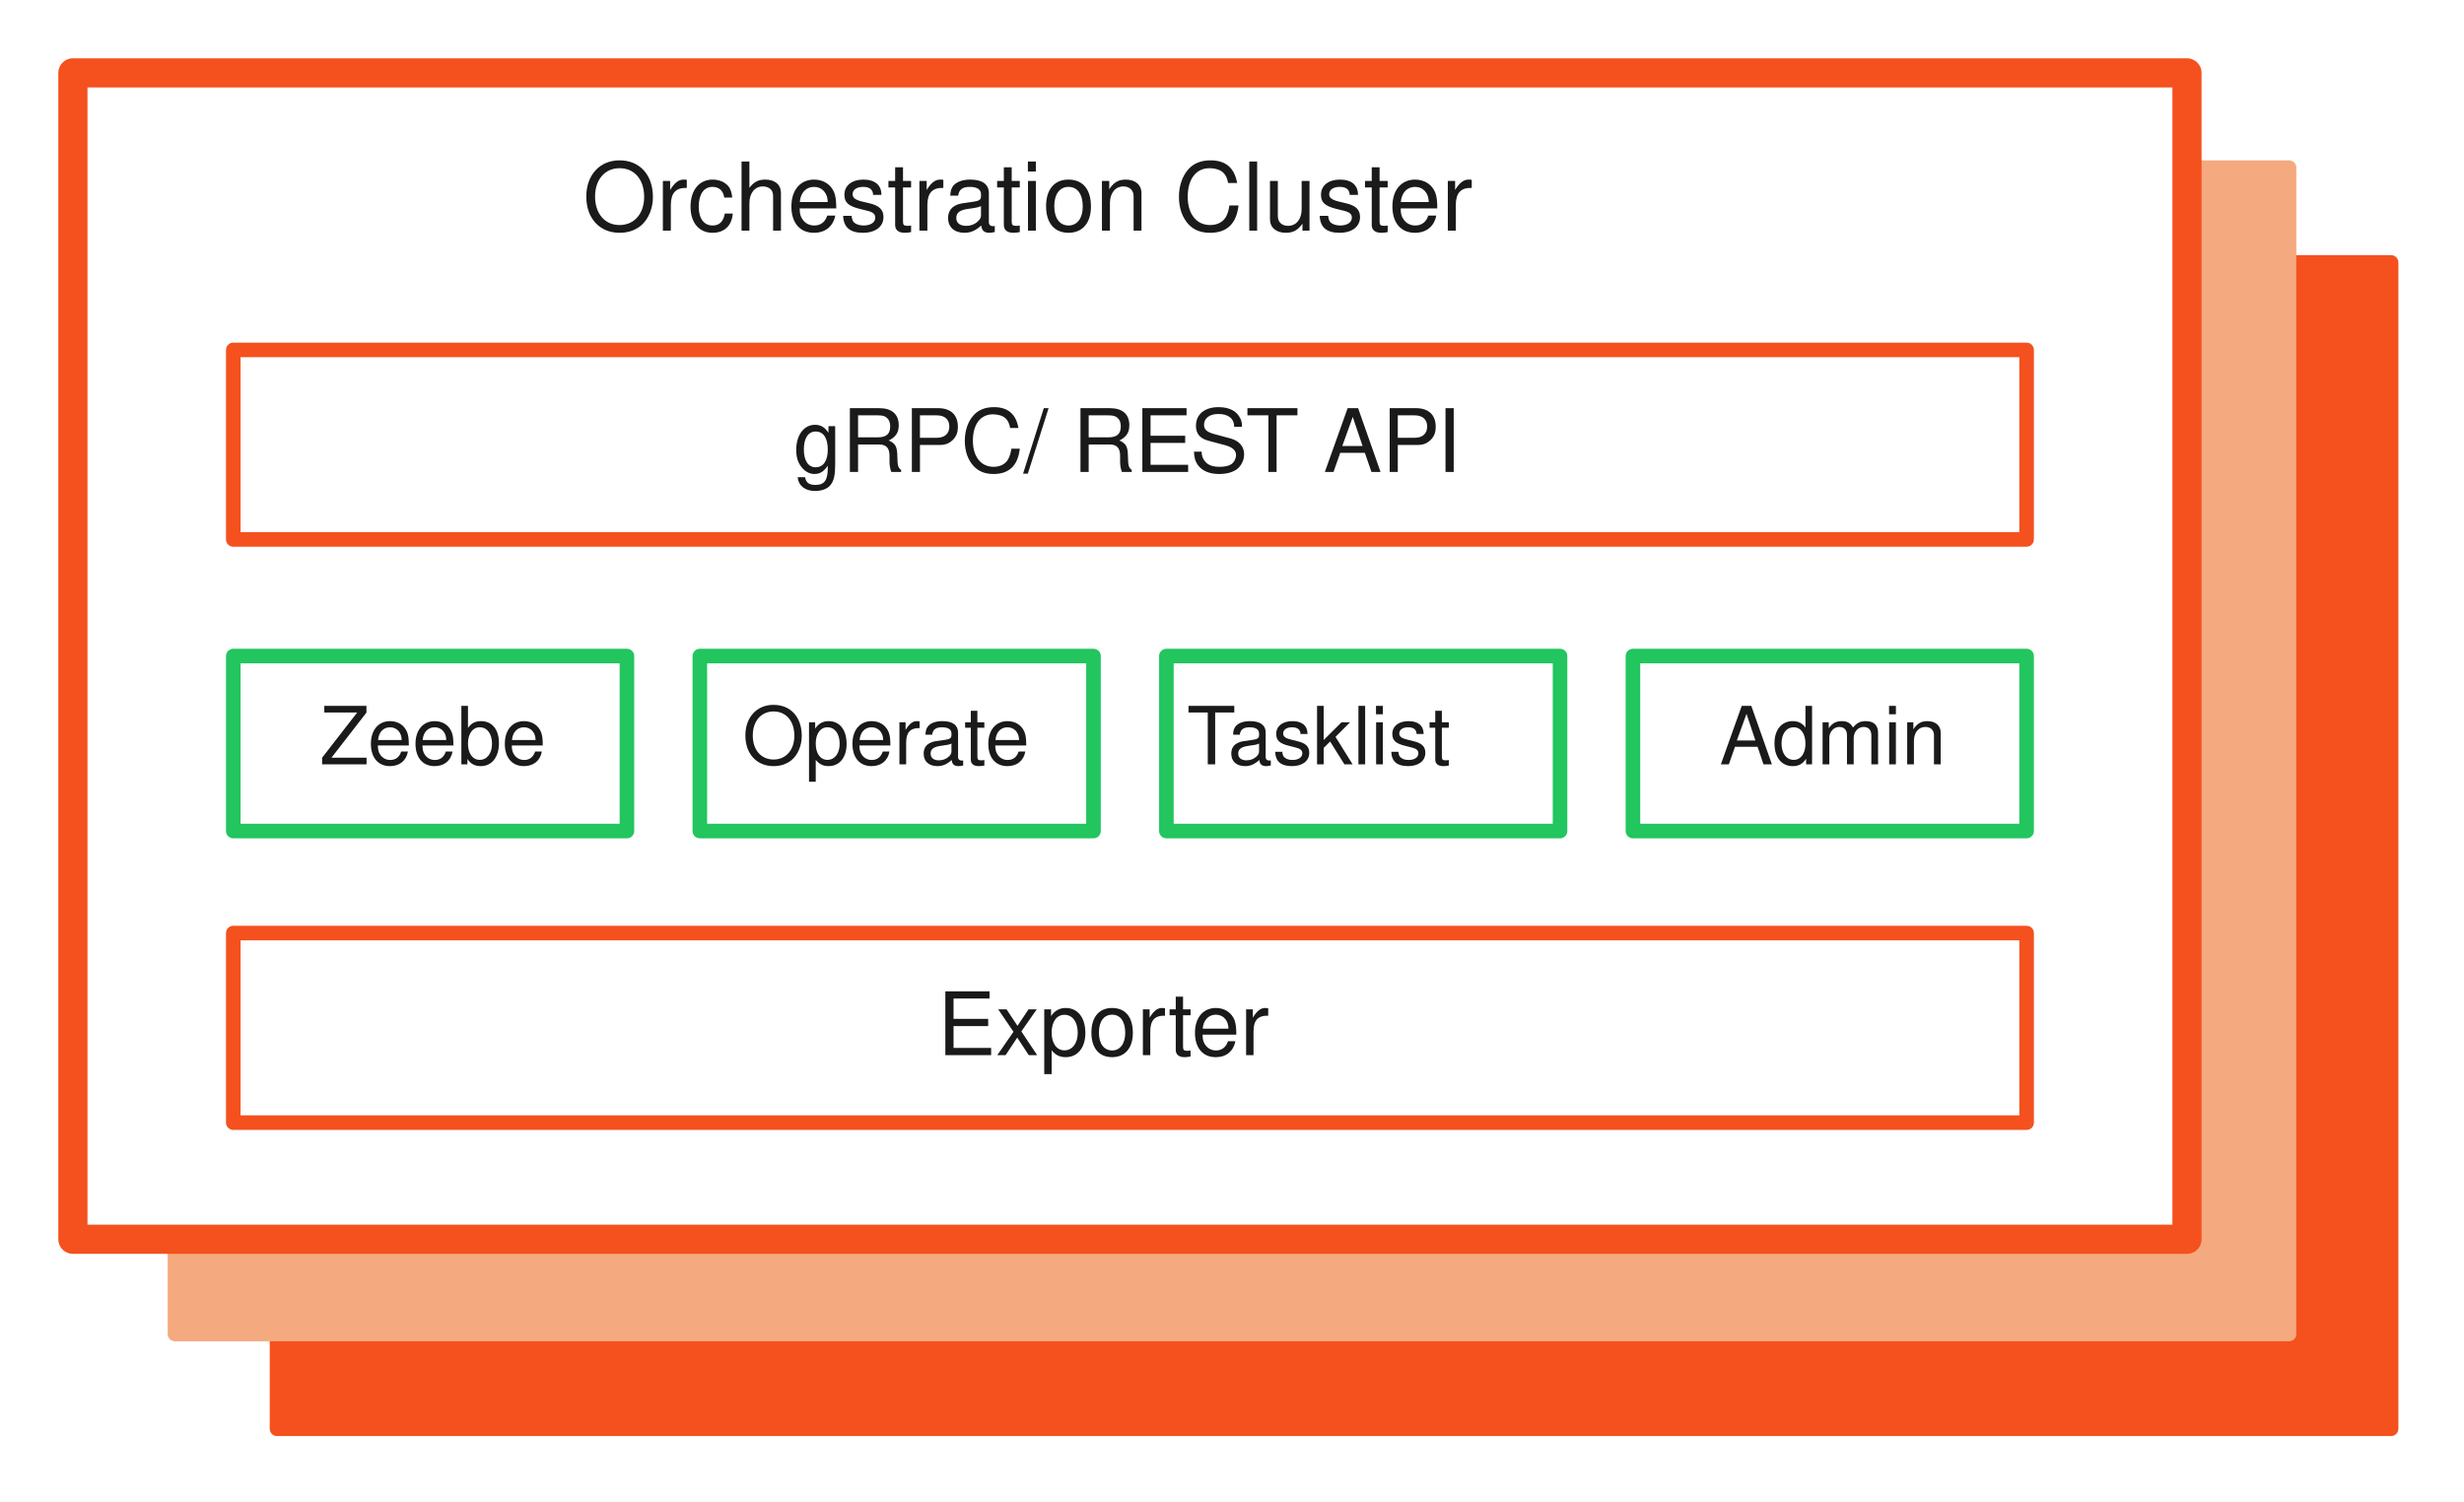
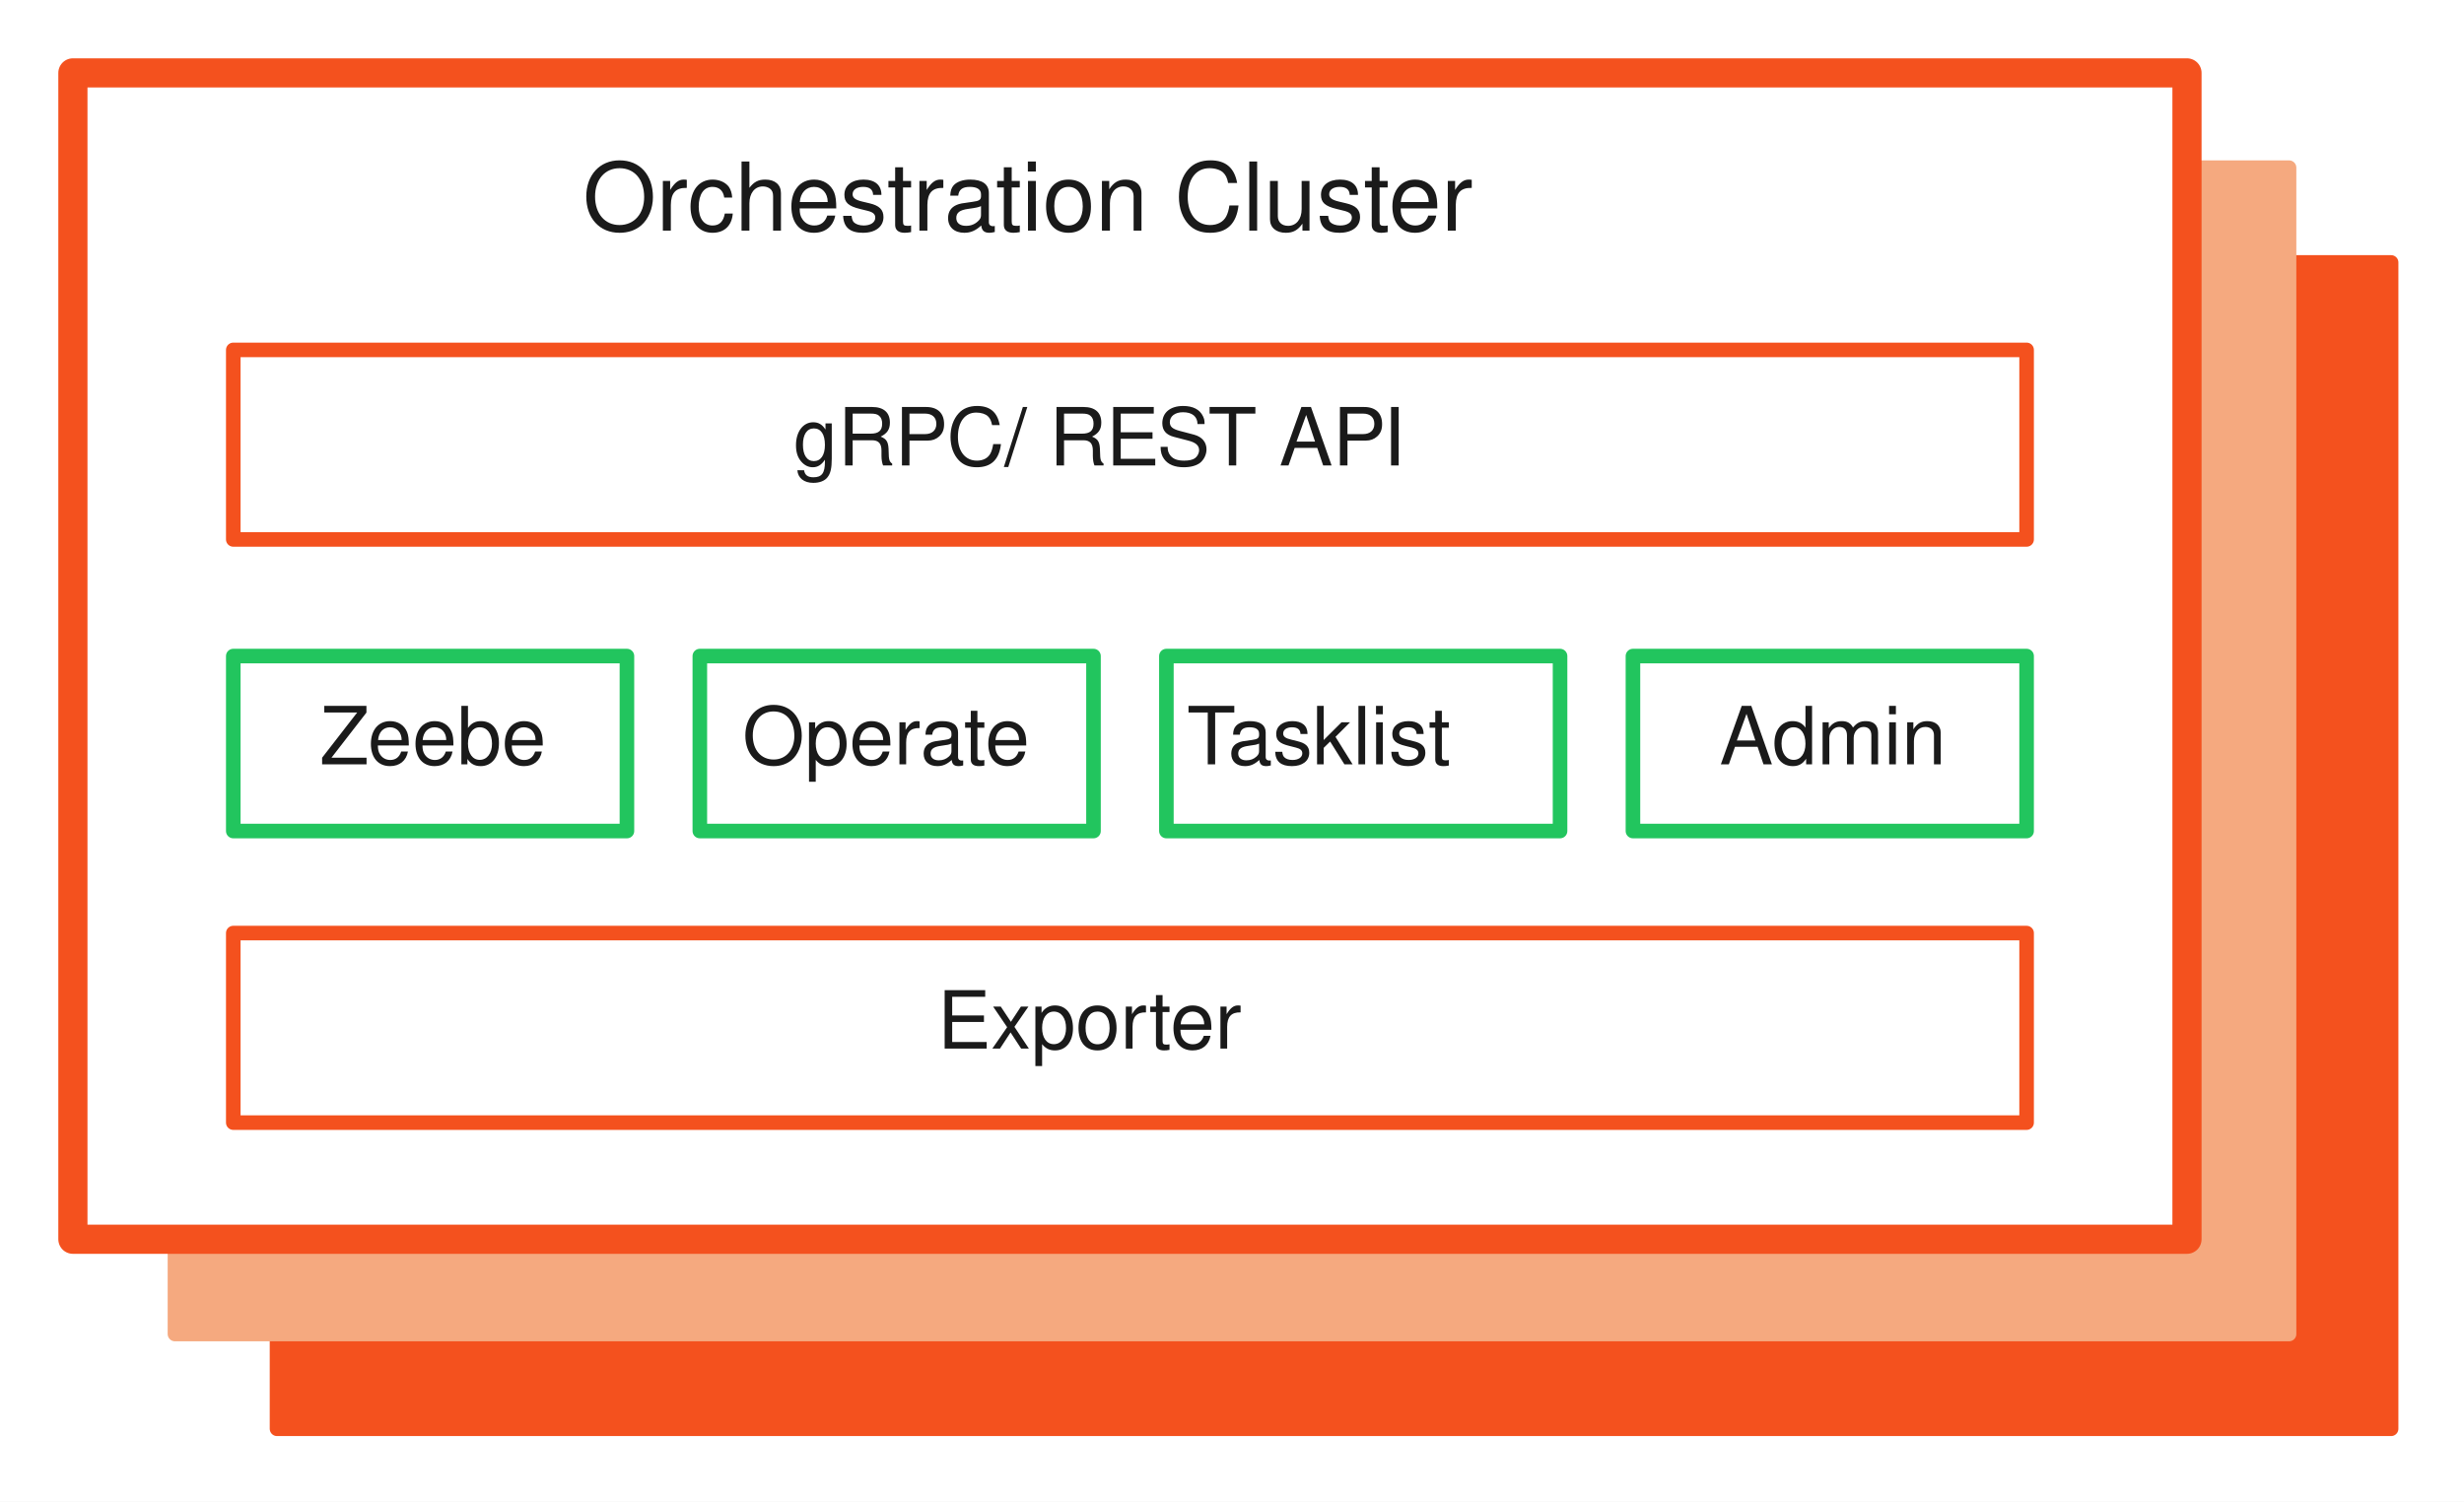
<svg xmlns="http://www.w3.org/2000/svg" version="1.1" viewBox="0 0 338 206" width="676" height="412">
  <defs>
    <style class="style-fonts">
      </style>
  </defs>
  <rect x="0" y="0" width="338" height="206" fill="#ffffff" />
  <g stroke-linecap="round" transform="translate(38 36) rotate(0 145 80)">
    <path d="M0 0 L290 0 L290 160 L0 160" stroke="none" stroke-width="0" fill="#f4511e" />
    <path d="M0 0 C59.3 0, 118.61 0, 290 0 M0 0 C114.21 0, 228.41 0, 290 0 M290 0 C290 53.35, 290 106.7, 290 160 M290 0 C290 45.05, 290 90.11, 290 160 M290 160 C199.26 160, 108.51 160, 0 160 M290 160 C200.32 160, 110.64 160, 0 160 M0 160 C0 113.97, 0 67.94, 0 0 M0 160 C0 108.57, 0 57.15, 0 0" stroke="#f4511e" stroke-width="2" fill="none" />
  </g>
  <g stroke-linecap="round" transform="translate(24 23) rotate(0 145 80)">
    <path d="M0 0 L290 0 L290 160 L0 160" stroke="none" stroke-width="0" fill="#f5a97f" />
    <path d="M0 0 C59.31 0, 118.63 0, 290 0 M0 0 C86.35 0, 172.71 0, 290 0 M290 0 C290 60.7, 290 121.4, 290 160 M290 0 C290 49.37, 290 98.74, 290 160 M290 160 C219.39 160, 148.77 160, 0 160 M290 160 C175.28 160, 60.55 160, 0 160 M0 160 C0 116.4, 0 72.8, 0 0 M0 160 C0 98.87, 0 37.74, 0 0" stroke="#f5a97f" stroke-width="2" fill="none" />
  </g>
  <g stroke-linecap="round" transform="translate(10 10) rotate(0 145 80)">
    <path d="M0 0 L290 0 L290 160 L0 160" stroke="none" stroke-width="0" fill="#ffffff" />
    <path d="M0 0 C59.32 0, 118.64 0, 290 0 M0 0 C58.5 0, 117 0, 290 0 M290 0 C290 36.05, 290 72.1, 290 160 M290 0 C290 53.68, 290 107.37, 290 160 M290 160 C181.51 160, 73.03 160, 0 160 M290 160 C208.23 160, 126.46 160, 0 160 M0 160 C0 118.83, 0 77.66, 0 0 M0 160 C0 121.17, 0 82.33, 0 0" stroke="#f4511e" stroke-width="4" fill="none" />
  </g>
  <g transform="translate(79.925 20) rotate(0 75.075 8.125)">
    <text x="0" y="11.635" font-family="Helvetica, Segoe UI Emoji" font-size="13px" fill="#1a1a1a" text-anchor="start" style="white-space: pre;" direction="ltr" dominant-baseline="alphabetic">Orchestration Cluster</text>
  </g>
  <g stroke-linecap="round" transform="translate(32 48) rotate(0 123 13)">
    <path d="M0 0 L246 0 L246 26 L0 26" stroke="none" stroke-width="0" fill="#ffffff" />
    <path d="M0 0 C50.34 0, 100.67 0, 246 0 M0 0 C51.57 0, 103.14 0, 246 0 M246 0 C246 8.25, 246 16.49, 246 26 M246 0 C246 10.13, 246 20.25, 246 26 M246 26 C188.12 26, 130.25 26, 0 26 M246 26 C183.34 26, 120.69 26, 0 26 M0 26 C0 20.1, 0 14.2, 0 0 M0 26 C0 16.54, 0 7.07, 0 0" stroke="#f4511e" stroke-width="2" fill="none" />
  </g>
  <g transform="translate(108.8 54) rotate(0 46.2 7.5)">
-     <text x="0" y="10.74" font-family="Helvetica, Segoe UI Emoji" font-size="12px" fill="#1a1a1a" text-anchor="start" style="white-space: pre;" direction="ltr" dominant-baseline="alphabetic">gRPC/ REST API</text>
+     <text x="0" y="9.845" font-family="Helvetica, Segoe UI Emoji" font-size="11px" fill="#1a1a1a" text-anchor="start" style="white-space: pre;" direction="ltr" dominant-baseline="alphabetic">gRPC/ REST API</text>
  </g>
  <g stroke-linecap="round" transform="translate(32 90) rotate(0 27 12)">
    <path d="M0 0 L54 0 L54 24 L0 24" stroke="none" stroke-width="0" fill="#ffffff" />
    <path d="M0 0 C11.05 0, 22.11 0, 54 0 M0 0 C11.75 0, 23.5 0, 54 0 M54 0 C54 5.02, 54 10.03, 54 24 M54 0 C54 5.84, 54 11.68, 54 24 M54 24 C37.99 24, 21.98 24, 0 24 M54 24 C41.72 24, 29.44 24, 0 24 M0 24 C0 14.48, 0 4.96, 0 0 M0 24 C0 17.15, 0 10.3, 0 0" stroke="#22c55e" stroke-width="2" fill="none" />
  </g>
  <g transform="translate(43.875 95) rotate(0 15.125 6.875)">
    <text x="0" y="9.845" font-family="Helvetica, Segoe UI Emoji" font-size="11px" fill="#1a1a1a" text-anchor="start" style="white-space: pre;" direction="ltr" dominant-baseline="alphabetic">Zeebe</text>
  </g>
  <g stroke-linecap="round" transform="translate(96 90) rotate(0 27 12)">
    <path d="M0 0 L54 0 L54 24 L0 24" stroke="none" stroke-width="0" fill="#ffffff" />
    <path d="M0 0 C11.06 0, 22.11 0, 54 0 M0 0 C12.18 0, 24.35 0, 54 0 M54 0 C54 7.22, 54 14.44, 54 24 M54 0 C54 7.14, 54 14.27, 54 24 M54 24 C34.69 24, 15.38 24, 0 24 M54 24 C43.19 24, 32.38 24, 0 24 M0 24 C0 15.21, 0 6.42, 0 0 M0 24 C0 19.04, 0 14.08, 0 0" stroke="#22c55e" stroke-width="2" fill="none" />
  </g>
  <g transform="translate(101.825 95) rotate(0 21.175 6.875)">
    <text x="0" y="9.845" font-family="Helvetica, Segoe UI Emoji" font-size="11px" fill="#1a1a1a" text-anchor="start" style="white-space: pre;" direction="ltr" dominant-baseline="alphabetic">Operate</text>
  </g>
  <g stroke-linecap="round" transform="translate(160 90) rotate(0 27 12)">
    <path d="M0 0 L54 0 L54 24 L0 24" stroke="none" stroke-width="0" fill="#ffffff" />
    <path d="M0 0 C11.06 0, 22.12 0, 54 0 M0 0 C12.6 0, 25.21 0, 54 0 M54 0 C54 9.43, 54 18.85, 54 24 M54 0 C54 8.43, 54 16.86, 54 24 M54 24 C42.18 24, 30.37 24, 0 24 M54 24 C33.86 24, 13.73 24, 0 24 M0 24 C0 15.94, 0 7.88, 0 0 M0 24 C0 16.13, 0 8.26, 0 0" stroke="#22c55e" stroke-width="2" fill="none" />
  </g>
  <g transform="translate(162.8 95) rotate(0 24.2 6.875)">
    <text x="0" y="9.845" font-family="Helvetica, Segoe UI Emoji" font-size="11px" fill="#1a1a1a" text-anchor="start" style="white-space: pre;" direction="ltr" dominant-baseline="alphabetic">Tasklist</text>
  </g>
  <g stroke-linecap="round" transform="translate(224 90) rotate(0 27 12)">
    <path d="M0 0 L54 0 L54 24 L0 24" stroke="none" stroke-width="0" fill="#ffffff" />
    <path d="M0 0 C11.06 0, 22.13 0, 54 0 M0 0 C13.03 0, 26.06 0, 54 0 M54 0 C54 6.83, 54 13.66, 54 24 M54 0 C54 4.93, 54 9.85, 54 24 M54 24 C38.88 24, 23.76 24, 0 24 M54 24 C35.34 24, 16.67 24, 0 24 M0 24 C0 16.67, 0 9.34, 0 0 M0 24 C0 18.02, 0 12.04, 0 0" stroke="#22c55e" stroke-width="2" fill="none" />
  </g>
  <g transform="translate(235.875 95) rotate(0 15.125 6.875)">
    <text x="0" y="9.845" font-family="Helvetica, Segoe UI Emoji" font-size="11px" fill="#1a1a1a" text-anchor="start" style="white-space: pre;" direction="ltr" dominant-baseline="alphabetic">Admin</text>
  </g>
  <g stroke-linecap="round" transform="translate(32 128) rotate(0 123 13)">
    <path d="M0 0 L246 0 L246 26 L0 26" stroke="none" stroke-width="0" fill="#ffffff" />
    <path d="M0 0 C50.41 0, 100.83 0, 246 0 M0 0 C61.31 0, 122.61 0, 246 0 M246 0 C246 9.79, 246 19.58, 246 26 M246 0 C246 6.74, 246 13.48, 246 26 M246 26 C162.07 26, 78.14 26, 0 26 M246 26 C167.69 26, 89.38 26, 0 26 M0 26 C0 18.85, 0 11.7, 0 0 M0 26 C0 16.37, 0 6.73, 0 0" stroke="#f4511e" stroke-width="2" fill="none" />
  </g>
  <g transform="translate(128.6 134) rotate(0 26.4 7.5)">
-     <text x="0" y="10.74" font-family="Helvetica, Segoe UI Emoji" font-size="12px" fill="#1a1a1a" text-anchor="start" style="white-space: pre;" direction="ltr" dominant-baseline="alphabetic">Exporter</text>
+     <text x="0" y="9.845" font-family="Helvetica, Segoe UI Emoji" font-size="11px" fill="#1a1a1a" text-anchor="start" style="white-space: pre;" direction="ltr" dominant-baseline="alphabetic">Exporter</text>
  </g>
</svg>
